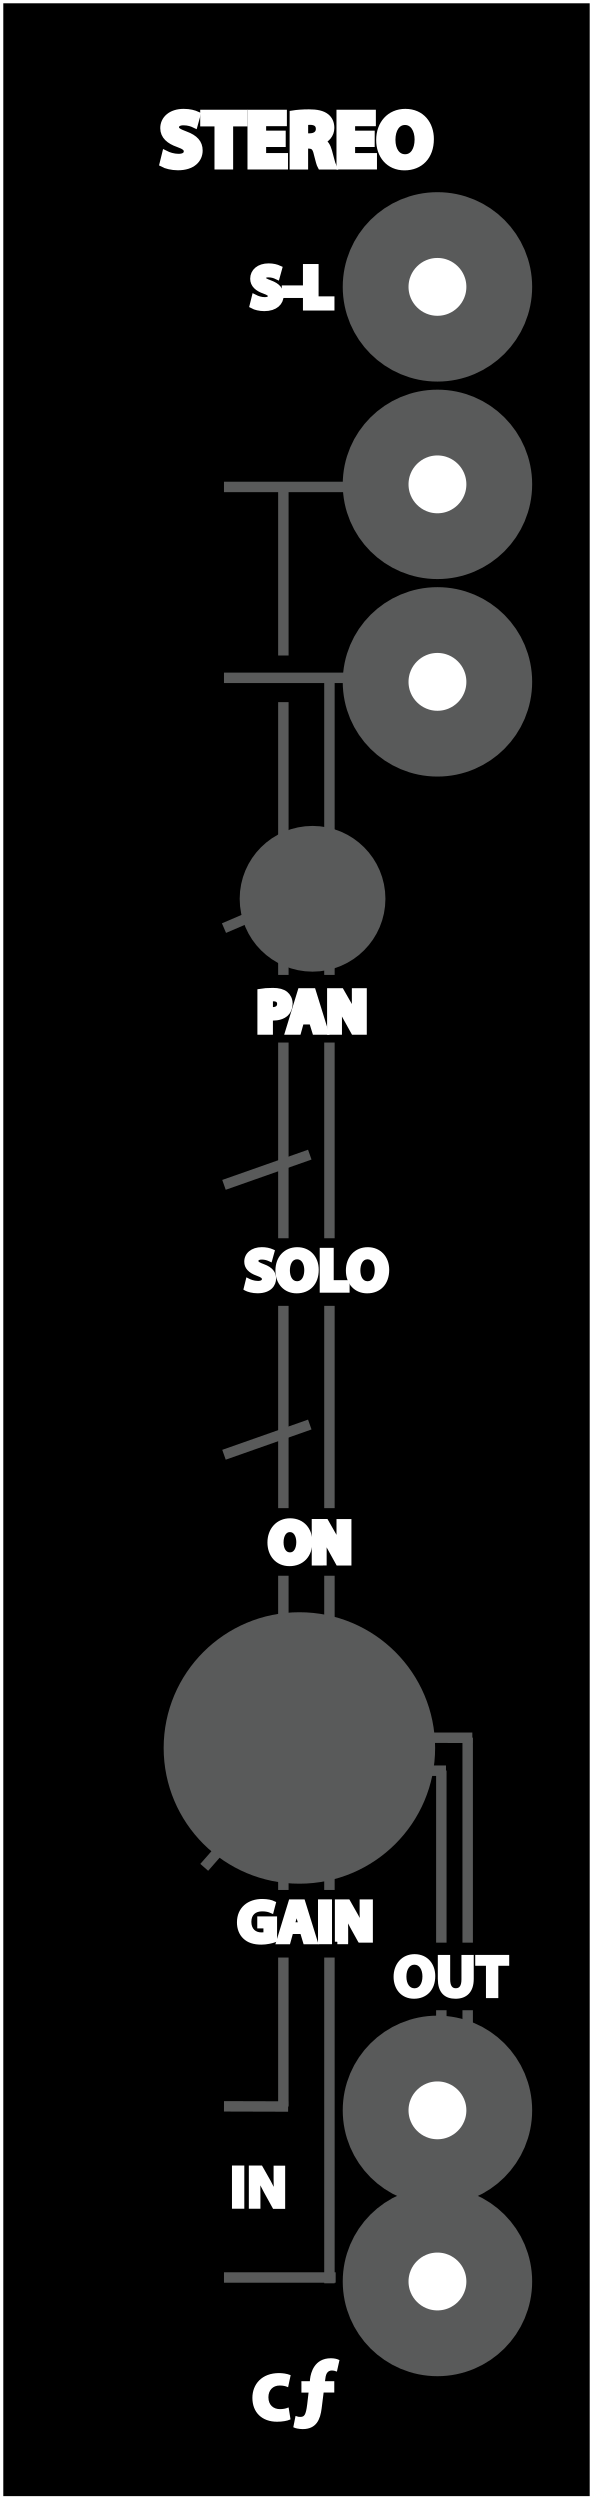
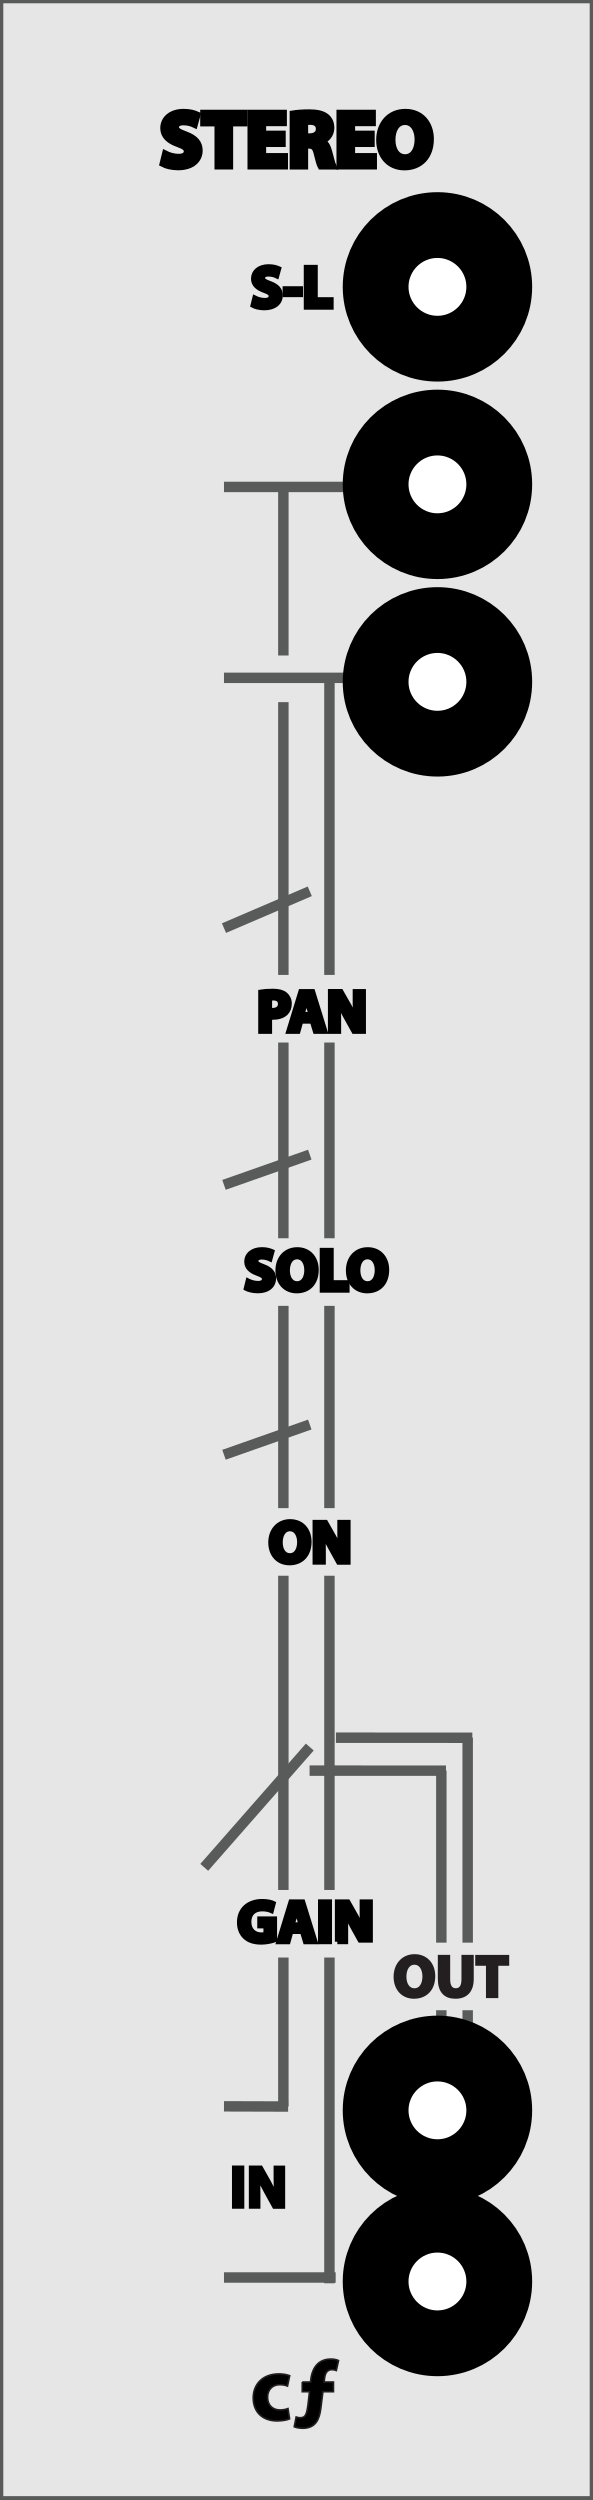
<svg xmlns="http://www.w3.org/2000/svg" version="1.1" id="svg4541" x="0px" y="0px" width="90.135px" height="380px" viewBox="0 0 90.135 380" enable-background="new 0 0 90.135 380" xml:space="preserve">
-   <path id="path33453" stroke="#FFFFFF" stroke-miterlimit="10" d="M0,0h90.135v379.912H0V0z" />
-   <line fill="none" stroke="#595A5A" stroke-width="1.586" stroke-miterlimit="10" x1="43.072" y1="74.014" x2="43.072" y2="320.191" />
+   <path id="path33453" fill="#E6E6E6" stroke="#595A5A" stroke-miterlimit="10" d="M0,0h90.135v379.912H0V0z" />
+   <line fill="none" stroke="#595A5A" stroke-width="1.586" stroke-miterlimit="10" x1="43.072" y1="74.014" x2="43.072" y2="320.192" />
  <line fill="none" stroke="#595A5A" stroke-width="1.586" stroke-miterlimit="10" x1="50.074" y1="103.02" x2="50.074" y2="347.062" />
-   <line fill="none" stroke="#595A5A" stroke-width="1.586" stroke-miterlimit="10" x1="34.045" y1="320.162" x2="43.795" y2="320.191" />
+   <line fill="none" stroke="#595A5A" stroke-width="1.586" stroke-miterlimit="10" x1="34.045" y1="320.162" x2="43.795" y2="320.192" />
  <line fill="none" stroke="#595A5A" stroke-width="1.586" stroke-miterlimit="10" x1="51.022" y1="346.18" x2="34.045" y2="346.18" />
-   <rect x="14.979" y="327.299" width="26.151" height="10.271" />
+   <rect x="14.979" y="327.299" fill="#E6E6E6" width="26.151" height="10.272" />
  <g>
-     <path fill="#FFFFFF" stroke="#FFFFFF" stroke-width="0.5" stroke-miterlimit="10" d="M36.885,329.409v6.067h-1.376v-6.067H36.885z" />
-     <path fill="#FFFFFF" stroke="#FFFFFF" stroke-width="0.5" stroke-miterlimit="10" d="M38.073,335.479v-6.064h1.604l1.259,2.229   c0.359,0.646,0.72,1.396,0.99,2.08h0.026c-0.09-0.803-0.116-1.621-0.116-2.522v-1.771h1.259v6.064h-1.439l-1.295-2.35   c-0.36-0.646-0.757-1.438-1.055-2.146l-0.026,0.01c0.036,0.804,0.054,1.654,0.054,2.646v1.826h-1.261V335.479L38.073,335.479z" />
+     <path stroke="#000000" stroke-width="0.5" stroke-miterlimit="10" d="M36.885,329.409v6.068h-1.376v-6.068H36.885z" />
+     <path stroke="#000000" stroke-width="0.5" stroke-miterlimit="10" d="M38.073,335.478v-6.066h1.604l1.259,2.229   c0.359,0.646,0.72,1.396,0.99,2.079h0.026c-0.09-0.801-0.116-1.62-0.116-2.523v-1.771h1.259v6.065h-1.439l-1.295-2.348   c-0.36-0.646-0.757-1.438-1.055-2.146l-0.026,0.01c0.036,0.802,0.054,1.654,0.054,2.646v1.826h-1.26V335.478z" />
  </g>
-   <rect x="8.978" y="287.275" width="52.162" height="10.271" />
+   <rect x="8.978" y="287.275" fill="#E6E6E6" width="52.162" height="10.271" />
  <g>
-     <path fill="#FFFFFF" stroke="#FFFFFF" stroke-width="0.25" stroke-miterlimit="10" d="M44.021,367.67   c-0.378,0.168-1.092,0.309-1.905,0.309c-2.213,0-3.628-1.346-3.628-3.502c0-2.004,1.373-3.643,3.922-3.643   c0.561,0,1.177,0.1,1.625,0.268l-0.336,1.582c-0.252-0.104-0.63-0.211-1.19-0.211c-1.121,0-1.849,0.799-1.835,1.92   c0,1.26,0.84,1.92,1.877,1.92c0.504,0,0.896-0.086,1.219-0.211L44.021,367.67z" />
-     <path fill="#FFFFFF" stroke="#FFFFFF" stroke-width="0.25" stroke-miterlimit="10" d="M45.937,362.066h1.274l0.042-0.448   c0.111-0.938,0.63-3.039,3.039-3.039c0.477,0,0.911,0.098,1.163,0.224l-0.336,1.514c-0.169-0.062-0.394-0.127-0.659-0.127   c-0.7,0-1.036,0.506-1.12,1.271l-0.084,0.605h1.429v1.479H49.08l-0.312,2.493c-0.211,1.709-0.785,3.062-2.771,3.062   c-0.575-0.015-1.065-0.125-1.275-0.229l0.294-1.479c0.21,0.084,0.434,0.104,0.659,0.104c0.7-0.021,0.938-0.396,1.139-1.98   l0.229-1.97H45.94v-1.479H45.937L45.937,362.066L45.937,362.066z" />
+     <path stroke="#231F20" stroke-width="0.25" stroke-miterlimit="10" d="M44.021,367.67c-0.378,0.168-1.092,0.309-1.905,0.309   c-2.213,0-3.628-1.346-3.628-3.502c0-2.004,1.373-3.643,3.922-3.643c0.561,0,1.177,0.1,1.625,0.268l-0.336,1.582   c-0.252-0.104-0.63-0.211-1.19-0.211c-1.121,0-1.849,0.799-1.835,1.92c0,1.26,0.84,1.92,1.877,1.92   c0.504,0,0.896-0.086,1.219-0.211L44.021,367.67z" />
+     <path stroke="#231F20" stroke-width="0.25" stroke-miterlimit="10" d="M45.937,362.066h1.274l0.042-0.448   c0.111-0.938,0.63-3.039,3.039-3.039c0.477,0,0.911,0.098,1.163,0.224l-0.336,1.514c-0.169-0.062-0.394-0.127-0.659-0.127   c-0.7,0-1.036,0.506-1.12,1.271l-0.084,0.605h1.429v1.479H49.08l-0.312,2.493c-0.211,1.709-0.785,3.062-2.771,3.062   c-0.575-0.015-1.065-0.125-1.275-0.23l0.294-1.479c0.21,0.084,0.434,0.104,0.659,0.104c0.7-0.021,0.938-0.396,1.139-1.981   l0.229-1.969H45.94v-1.479H45.937L45.937,362.066L45.937,362.066z" />
  </g>
  <g>
    <path stroke="#000000" stroke-width="0.75" stroke-miterlimit="10" d="M117.161,279.977h-1.628v-1.146h4.661v1.146h-1.655v4.916   h-1.377L117.161,279.977L117.161,279.977z" />
-     <path stroke="#000000" stroke-width="0.75" stroke-miterlimit="10" d="M120.924,278.904c0.44-0.07,1.099-0.125,1.828-0.125   c0.899,0,1.529,0.135,1.962,0.477c0.359,0.289,0.559,0.712,0.559,1.27c0,0.774-0.549,1.312-1.062,1.494v0.027   c0.423,0.172,0.647,0.576,0.812,1.135c0.188,0.688,0.377,1.479,0.492,1.711h-1.402c-0.104-0.172-0.237-0.666-0.422-1.414   c-0.162-0.756-0.428-0.963-0.979-0.973h-0.414v2.387h-1.354v-5.988H120.924L120.924,278.904z M122.282,281.516h0.539   c0.686,0,1.09-0.342,1.09-0.873c0-0.559-0.378-0.836-1.008-0.846c-0.334,0-0.521,0.027-0.621,0.045V281.516z" />
+     <path stroke="#000000" stroke-width="0.75" stroke-miterlimit="10" d="M120.924,278.904c0.44-0.07,1.099-0.125,1.828-0.125   c0.899,0,1.529,0.135,1.962,0.477c0.359,0.289,0.559,0.712,0.559,1.27c0,0.774-0.549,1.312-1.063,1.494v0.027   c0.423,0.172,0.649,0.576,0.812,1.135c0.188,0.688,0.377,1.479,0.492,1.711h-1.402c-0.103-0.172-0.239-0.666-0.422-1.414   c-0.162-0.756-0.428-0.963-0.979-0.973h-0.414v2.387h-1.354v-5.988H120.924L120.924,278.904z M122.282,281.516h0.539   c0.686,0,1.09-0.342,1.09-0.873c0-0.559-0.378-0.836-1.008-0.846c-0.334,0-0.521,0.027-0.621,0.045V281.516z" />
    <path stroke="#000000" stroke-width="0.75" stroke-miterlimit="10" d="M129.869,282.326h-2.231v1.439h2.493v1.127h-3.871v-6.068   h3.745v1.125h-2.367v1.261h2.231V282.326L129.869,282.326z" />
-     <path stroke="#000000" stroke-width="0.75" stroke-miterlimit="10" d="M131.11,283.479c0.367,0.189,0.937,0.379,1.521,0.379   c0.63,0,0.963-0.262,0.963-0.646c0-0.378-0.288-0.604-1.018-0.854c-1.009-0.354-1.666-0.902-1.666-1.791   c0-1.03,0.864-1.823,2.296-1.823c0.684,0,1.188,0.146,1.548,0.312l-0.306,1.104c-0.243-0.115-0.676-0.289-1.27-0.289   c-0.604,0-0.894,0.271-0.894,0.587c0,0.395,0.353,0.562,1.125,0.854c1.065,0.396,1.573,0.951,1.573,1.812   c0,1.021-0.78,1.886-2.446,1.886c-0.688,0-1.377-0.184-1.726-0.364L131.11,283.479z" />
+     <path stroke="#000000" stroke-width="0.75" stroke-miterlimit="10" d="M131.11,283.479c0.367,0.189,0.937,0.379,1.521,0.379   c0.63,0,0.963-0.262,0.963-0.646c0-0.378-0.288-0.604-1.018-0.854c-1.009-0.354-1.666-0.905-1.666-1.791   c0-1.033,0.864-1.826,2.296-1.826c0.684,0,1.188,0.146,1.548,0.312l-0.306,1.104c-0.243-0.115-0.676-0.289-1.27-0.289   c-0.603,0-0.891,0.271-0.891,0.587c0,0.392,0.35,0.562,1.125,0.854c1.068,0.396,1.576,0.95,1.576,1.812   c0,1.021-0.783,1.886-2.449,1.886c-0.688,0-1.377-0.184-1.723-0.367L131.11,283.479z" />
    <path stroke="#000000" stroke-width="0.75" stroke-miterlimit="10" d="M137.302,278.824v2.332h2.26v-2.332h1.369v6.068h-1.369   v-2.539h-2.26v2.539h-1.377v-6.068H137.302z" />
-     <path stroke="#000000" stroke-width="0.75" stroke-miterlimit="10" d="M147.681,281.795c0,1.99-1.207,3.196-2.979,3.196   c-1.803,0-2.854-1.359-2.854-3.089c0-1.818,1.15-3.178,2.941-3.178C146.663,278.725,147.681,280.121,147.681,281.795z    M143.296,281.876c0,1.188,0.559,2.026,1.477,2.026c0.938,0,1.459-0.883,1.459-2.062c0-1.089-0.521-2.025-1.467-2.025   C143.836,279.814,143.296,280.697,143.296,281.876z" />
+     <path stroke="#000000" stroke-width="0.75" stroke-miterlimit="10" d="M147.681,281.795c0,1.99-1.207,3.196-2.979,3.196   c-1.803,0-2.854-1.359-2.854-3.089c0-1.818,1.153-3.178,2.944-3.178C146.663,278.725,147.681,280.121,147.681,281.795z    M143.296,281.876c0,1.188,0.559,2.026,1.477,2.026c0.937,0,1.459-0.883,1.459-2.062c0-1.089-0.521-2.025-1.467-2.025   C143.836,279.814,143.296,280.697,143.296,281.876z" />
    <path stroke="#000000" stroke-width="0.75" stroke-miterlimit="10" d="M148.577,278.824h1.379v4.916h2.412v1.152h-3.791V278.824z" />
-     <path stroke="#000000" stroke-width="0.75" stroke-miterlimit="10" d="M153.177,278.904c0.506-0.08,1.162-0.125,1.855-0.125   c1.146,0,1.896,0.207,2.479,0.646c0.631,0.47,1.022,1.218,1.022,2.287c0,1.16-0.425,1.962-1.011,2.457   c-0.646,0.531-1.605,0.783-2.799,0.783c-0.711,0-1.227-0.046-1.562-0.093V278.9h0.004v0.004H153.177z M154.556,283.857   c0.116,0.021,0.305,0.021,0.479,0.021c1.239,0.015,2.057-0.675,2.057-2.124c0.013-1.261-0.729-1.928-1.905-1.928   c-0.312,0-0.504,0.021-0.621,0.055L154.556,283.857L154.556,283.857z" />
+     <path stroke="#000000" stroke-width="0.75" stroke-miterlimit="10" d="M153.177,278.904c0.506-0.08,1.162-0.125,1.855-0.125   c1.146,0,1.896,0.207,2.479,0.646c0.631,0.47,1.022,1.218,1.022,2.287c0,1.16-0.425,1.962-1.011,2.457   c-0.646,0.531-1.605,0.783-2.799,0.783c-0.711,0-1.224-0.046-1.562-0.093V278.9h0.004v0.004H153.177z M154.556,283.857   c0.116,0.021,0.305,0.021,0.479,0.021c1.239,0.015,2.057-0.675,2.057-2.124c0.013-1.261-0.729-1.928-1.905-1.928   c-0.312,0-0.504,0.021-0.621,0.055L154.556,283.857L154.556,283.857z" />
  </g>
-   <rect x="8.978" y="188.215" width="76.184" height="10.275" />
-   <rect x="8.978" y="229.238" width="76.184" height="10.275" />
-   <rect x="8.978" y="148.189" width="76.184" height="10.277" />
+   <rect x="8.978" y="188.215" fill="#E6E6E6" width="76.184" height="10.275" />
+   <rect x="8.978" y="229.238" fill="#E6E6E6" width="76.184" height="10.275" />
+   <rect x="8.978" y="148.189" fill="#E6E6E6" width="76.184" height="10.277" />
  <g enable-background="new    ">
-     <path fill="#FFFFFF" stroke="#FFFFFF" stroke-miterlimit="10" d="M46.985,234.359c0,1.99-1.207,3.195-2.98,3.195   c-1.801,0-2.854-1.359-2.854-3.097c0-1.812,1.162-3.178,2.953-3.178C45.968,231.29,46.985,232.686,46.985,234.359z M42.601,234.441   c0,1.188,0.558,2.021,1.477,2.021c0.927,0,1.458-0.883,1.458-2.062c0-1.09-0.522-2.023-1.467-2.023   C43.141,232.38,42.601,233.262,42.601,234.441z" />
-     <path fill="#FFFFFF" stroke="#FFFFFF" stroke-miterlimit="10" d="M47.884,237.457v-6.066h1.602l1.271,2.229   c0.354,0.639,0.726,1.396,0.981,2.073h0.025c-0.09-0.801-0.115-1.614-0.115-2.523v-1.771h1.27v6.063H51.47l-1.296-2.341   c-0.356-0.646-0.757-1.436-1.054-2.146l-0.026,0.008c0.036,0.811,0.058,1.658,0.058,2.646v1.827L47.884,237.457L47.884,237.457z" />
+     <path d="M46.985,234.359c0,1.99-1.207,3.195-2.98,3.195c-1.801,0-2.854-1.359-2.854-3.094c0-1.812,1.162-3.178,2.953-3.178   C45.968,231.29,46.985,232.686,46.985,234.359z M42.601,234.441c0,1.188,0.558,2.021,1.477,2.021c0.927,0,1.458-0.883,1.458-2.062   c0-1.09-0.522-2.023-1.467-2.023C43.141,232.38,42.601,233.262,42.601,234.441z" />
+     <path d="M47.884,237.457v-6.066h1.602l1.268,2.229c0.354,0.639,0.723,1.396,0.984,2.073h0.025c-0.09-0.801-0.115-1.614-0.115-2.523   v-1.771h1.267v6.063H51.47l-1.296-2.341c-0.356-0.646-0.757-1.436-1.054-2.146l-0.026,0.008c0.036,0.808,0.058,1.658,0.058,2.646   v1.827L47.884,237.457L47.884,237.457z" />
  </g>
  <g enable-background="new    ">
-     <path fill="#FFFFFF" stroke="#FFFFFF" stroke-width="0.75" stroke-miterlimit="10" d="M46.985,234.359   c0,1.99-1.207,3.195-2.98,3.195c-1.801,0-2.854-1.359-2.854-3.097c0-1.812,1.162-3.178,2.953-3.178   C45.968,231.29,46.985,232.686,46.985,234.359z M42.601,234.441c0,1.188,0.558,2.021,1.477,2.021c0.927,0,1.458-0.883,1.458-2.062   c0-1.09-0.522-2.023-1.467-2.023C43.141,232.38,42.601,233.262,42.601,234.441z" />
-     <path fill="#FFFFFF" stroke="#FFFFFF" stroke-width="0.75" stroke-miterlimit="10" d="M47.884,237.457v-6.066h1.602l1.271,2.229   c0.354,0.639,0.726,1.396,0.981,2.073h0.025c-0.09-0.801-0.115-1.614-0.115-2.523v-1.771h1.27v6.063H51.47l-1.296-2.341   c-0.356-0.646-0.757-1.436-1.054-2.146l-0.026,0.008c0.036,0.811,0.058,1.658,0.058,2.646v1.827L47.884,237.457L47.884,237.457z" />
+     <path fill="none" stroke="#000000" stroke-width="0.75" stroke-miterlimit="10" d="M46.985,234.359c0,1.99-1.207,3.195-2.98,3.195   c-1.801,0-2.854-1.359-2.854-3.094c0-1.812,1.162-3.178,2.953-3.178C45.968,231.29,46.985,232.686,46.985,234.359z M42.601,234.441   c0,1.188,0.558,2.021,1.477,2.021c0.927,0,1.458-0.883,1.458-2.062c0-1.09-0.522-2.023-1.467-2.023   C43.141,232.38,42.601,233.262,42.601,234.441z" />
+     <path fill="none" stroke="#000000" stroke-width="0.75" stroke-miterlimit="10" d="M47.884,237.457v-6.066h1.602l1.268,2.229   c0.354,0.639,0.723,1.396,0.984,2.073h0.025c-0.09-0.801-0.115-1.614-0.115-2.523v-1.771h1.267v6.063H51.47l-1.296-2.341   c-0.356-0.646-0.757-1.436-1.054-2.146l-0.026,0.008c0.036,0.808,0.058,1.658,0.058,2.646v1.827L47.884,237.457L47.884,237.457z" />
  </g>
  <g>
-     <path fill="#FFFFFF" stroke="#FFFFFF" stroke-width="0.75" stroke-miterlimit="10" d="M41.739,294.867   c-0.423,0.146-1.224,0.343-2.025,0.343c-1.107,0-1.909-0.278-2.467-0.817c-0.558-0.521-0.864-1.312-0.855-2.207   c0.009-2.018,1.477-3.168,3.466-3.168c0.783,0,1.386,0.151,1.684,0.297l-0.288,1.104c-0.333-0.146-0.748-0.267-1.414-0.267   c-1.144,0-2.008,0.646-2.008,1.968c0,1.252,0.783,1.983,1.909,1.983c0.315,0,0.567-0.035,0.675-0.09v-1.271h-0.937v-1.071h2.26   V294.867z" />
-     <path fill="#FFFFFF" stroke="#FFFFFF" stroke-width="0.75" stroke-miterlimit="10" d="M44.222,293.589l-0.432,1.56h-1.423   l1.855-6.062h1.8l1.881,6.062h-1.479l-0.468-1.56H44.222z M45.761,292.562l-0.377-1.287c-0.108-0.359-0.216-0.812-0.307-1.17   h-0.018c-0.09,0.354-0.18,0.812-0.279,1.17l-0.36,1.287H45.761z" />
-     <path fill="#FFFFFF" stroke="#FFFFFF" stroke-width="0.75" stroke-miterlimit="10" d="M50.09,289.079v6.065h-1.378v-6.065H50.09z" />
-     <path fill="#FFFFFF" stroke="#FFFFFF" stroke-width="0.75" stroke-miterlimit="10" d="M51.276,295.146v-6.066h1.604l1.26,2.225   c0.36,0.639,0.721,1.396,0.99,2.078h0.027c-0.09-0.801-0.117-1.619-0.117-2.529v-1.771h1.261v6.065h-1.44l-1.297-2.342   c-0.354-0.646-0.756-1.438-1.053-2.146l-0.027,0.009c0.037,0.806,0.062,1.657,0.062,2.646v1.826h-1.27V295.146L51.276,295.146z" />
+     <path stroke="#000000" stroke-width="0.75" stroke-miterlimit="10" d="M41.739,294.867c-0.423,0.146-1.224,0.343-2.025,0.343   c-1.107,0-1.909-0.278-2.467-0.817c-0.558-0.521-0.864-1.312-0.855-2.207c0.009-2.018,1.477-3.168,3.466-3.168   c0.783,0,1.386,0.151,1.684,0.297l-0.288,1.104c-0.333-0.146-0.748-0.267-1.414-0.267c-1.144,0-2.008,0.646-2.008,1.968   c0,1.252,0.783,1.983,1.909,1.983c0.315,0,0.567-0.035,0.675-0.09v-1.271h-0.937v-1.071h2.26V294.867z" />
+     <path stroke="#000000" stroke-width="0.75" stroke-miterlimit="10" d="M44.222,293.589l-0.432,1.56h-1.423l1.855-6.062h1.8   l1.881,6.062h-1.479l-0.468-1.56H44.222z M45.761,292.562l-0.377-1.287c-0.108-0.359-0.216-0.812-0.307-1.17h-0.018   c-0.09,0.354-0.18,0.812-0.279,1.17l-0.36,1.287H45.761z" />
+     <path stroke="#000000" stroke-width="0.75" stroke-miterlimit="10" d="M50.09,289.079v6.065h-1.378v-6.065H50.09z" />
+     <path stroke="#000000" stroke-width="0.75" stroke-miterlimit="10" d="M51.276,295.146v-6.066h1.604l1.26,2.225   c0.36,0.639,0.721,1.396,0.99,2.078h0.027c-0.09-0.801-0.117-1.619-0.117-2.529v-1.771h1.261v6.065h-1.44l-1.297-2.342   c-0.354-0.646-0.756-1.438-1.053-2.146l-0.027,0.009c0.037,0.806,0.062,1.657,0.062,2.646v1.826h-1.27V295.146L51.276,295.146z" />
  </g>
  <line fill="none" stroke="#595A5A" stroke-width="1.586" stroke-miterlimit="10" x1="34.045" y1="221.124" x2="47.086" y2="216.529" />
  <line fill="none" stroke="#595A5A" stroke-width="1.586" stroke-miterlimit="10" x1="34.045" y1="180.099" x2="47.086" y2="175.504" />
-   <rect x="39.94" y="99.638" width="7.086" height="7.087" />
+   <rect x="39.94" y="99.638" fill="#E6E6E6" width="7.086" height="7.087" />
  <line fill="none" stroke="#595A5A" stroke-width="1.586" stroke-miterlimit="10" x1="34.045" y1="103.031" x2="62.103" y2="103.031" />
  <line fill="none" stroke="#595A5A" stroke-width="1.586" stroke-miterlimit="10" x1="34.045" y1="74.014" x2="62.103" y2="74.014" />
  <g enable-background="new    ">
-     <path fill="#FFFFFF" d="M37.704,194.701c0.369,0.188,0.937,0.378,1.521,0.378c0.63,0,0.963-0.263,0.963-0.657   c0-0.378-0.288-0.595-1.018-0.855c-1.008-0.351-1.666-0.899-1.666-1.791c0-1.026,0.864-1.818,2.296-1.818   c0.684,0,1.188,0.145,1.548,0.307l-0.306,1.104c-0.243-0.113-0.675-0.284-1.269-0.284c-0.594,0-0.882,0.271-0.882,0.585   c0,0.392,0.342,0.562,1.125,0.854c1.071,0.396,1.575,0.953,1.575,1.812c0,1.021-0.783,1.882-2.449,1.882   c-0.693,0-1.377-0.182-1.719-0.365L37.704,194.701z" />
-     <path fill="#FFFFFF" d="M48.073,193.018c0,1.989-1.207,3.195-2.98,3.195c-1.8,0-2.854-1.359-2.854-3.088   c0-1.818,1.162-3.178,2.953-3.178C47.056,189.947,48.073,191.343,48.073,193.018z M43.689,193.1c0,1.188,0.558,2.024,1.476,2.024   c0.928,0,1.459-0.883,1.459-2.062c0-1.09-0.521-2.025-1.468-2.025C44.229,191.037,43.689,191.919,43.689,193.1z" />
-     <path fill="#FFFFFF" d="M48.972,190.047h1.377v4.915h2.414v1.151h-3.791V190.047z" />
-     <path fill="#FFFFFF" d="M58.783,193.018c0,1.989-1.206,3.195-2.979,3.195c-1.801,0-2.854-1.359-2.854-3.088   c0-1.818,1.16-3.178,2.953-3.178C57.767,189.947,58.783,191.343,58.783,193.018z M54.399,193.1c0,1.188,0.558,2.024,1.476,2.024   c0.929,0,1.458-0.883,1.458-2.062c0-1.09-0.521-2.025-1.467-2.025C54.938,191.037,54.399,191.919,54.399,193.1z" />
+     <path d="M37.704,194.701c0.369,0.188,0.937,0.378,1.521,0.378c0.63,0,0.963-0.263,0.963-0.657c0-0.378-0.288-0.595-1.018-0.855   c-1.008-0.351-1.666-0.902-1.666-1.791c0-1.029,0.864-1.821,2.296-1.821c0.684,0,1.188,0.145,1.548,0.307l-0.306,1.104   c-0.243-0.113-0.675-0.284-1.269-0.284c-0.594,0-0.882,0.271-0.882,0.585c0,0.389,0.342,0.561,1.125,0.854   c1.071,0.396,1.575,0.953,1.575,1.812c0,1.021-0.783,1.882-2.449,1.882c-0.693,0-1.377-0.182-1.719-0.368L37.704,194.701z" />
+     <path d="M48.073,193.018c0,1.989-1.207,3.195-2.98,3.195c-1.8,0-2.854-1.359-2.854-3.088c0-1.818,1.162-3.178,2.953-3.178   C47.056,189.947,48.073,191.343,48.073,193.018z M43.689,193.1c0,1.188,0.558,2.024,1.476,2.024c0.928,0,1.459-0.883,1.459-2.062   c0-1.09-0.521-2.025-1.468-2.025C44.229,191.037,43.689,191.919,43.689,193.1z" />
+     <path d="M48.972,190.047h1.377v4.915h2.414v1.151h-3.791V190.047z" />
+     <path d="M58.783,193.018c0,1.989-1.206,3.195-2.979,3.195c-1.801,0-2.854-1.359-2.854-3.088c0-1.818,1.16-3.178,2.953-3.178   C57.767,189.947,58.783,191.343,58.783,193.018z M54.399,193.1c0,1.188,0.558,2.024,1.476,2.024c0.929,0,1.458-0.883,1.458-2.062   c0-1.09-0.521-2.025-1.467-2.025C54.938,191.037,54.399,191.919,54.399,193.1z" />
  </g>
  <g enable-background="new    ">
    <g>
-       <path fill="#FFFFFF" d="M39.144,196.579c-0.794,0-1.527-0.209-1.901-0.416l-0.251-0.14l0.46-1.871l0.421,0.215    c0.155,0.078,0.71,0.337,1.351,0.337c0.177,0,0.588-0.027,0.588-0.282c0-0.085,0-0.229-0.769-0.502    c-1.27-0.441-1.915-1.163-1.915-2.145c0-1.297,1.098-2.208,2.671-2.208c0.629,0,1.202,0.114,1.702,0.34l0.293,0.132l-0.511,1.854    l-0.404-0.189c-0.352-0.168-0.714-0.25-1.107-0.25c-0.294,0-0.507,0.088-0.507,0.21c0,0.128,0.215,0.251,0.883,0.504    c1.222,0.452,1.817,1.159,1.817,2.16C41.968,195.363,41.228,196.579,39.144,196.579z M37.864,195.619    c0.326,0.115,0.801,0.21,1.28,0.21c1.279,0,2.074-0.577,2.074-1.507c0-0.479-0.158-1.024-1.331-1.458    c-0.706-0.269-1.37-0.519-1.37-1.206c0-0.479,0.389-0.96,1.257-0.96c0.351,0,0.692,0.054,1.019,0.159l0.104-0.376    c-0.331-0.105-0.698-0.159-1.096-0.159c-1.149,0-1.921,0.584-1.921,1.453c0,0.229,0,0.945,1.414,1.437    c0.644,0.229,1.27,0.513,1.27,1.21c0,0.477-0.351,1.032-1.338,1.032c-0.496,0-0.94-0.116-1.263-0.233L37.864,195.619z" />
+       <path d="M39.144,196.579c-0.794,0-1.527-0.209-1.901-0.416l-0.251-0.14l0.46-1.871l0.421,0.215    c0.155,0.078,0.71,0.337,1.351,0.337c0.177,0,0.588-0.027,0.588-0.282c0-0.085,0-0.229-0.769-0.502    c-1.27-0.441-1.915-1.163-1.915-2.145c0-1.297,1.098-2.208,2.671-2.208c0.629,0,1.202,0.114,1.702,0.34l0.293,0.132l-0.511,1.854    l-0.404-0.192c-0.352-0.168-0.714-0.25-1.107-0.25c-0.294,0-0.507,0.088-0.507,0.21c0,0.128,0.215,0.251,0.883,0.504    c1.222,0.452,1.817,1.159,1.817,2.16C41.968,195.363,41.228,196.579,39.144,196.579z M37.864,195.619    c0.326,0.115,0.801,0.21,1.28,0.21c1.279,0,2.074-0.577,2.074-1.507c0-0.479-0.158-1.024-1.331-1.458    c-0.706-0.269-1.37-0.519-1.37-1.206c0-0.479,0.389-0.96,1.257-0.96c0.351,0,0.692,0.054,1.019,0.159l0.104-0.376    c-0.331-0.105-0.698-0.159-1.096-0.159c-1.149,0-1.921,0.584-1.921,1.453c0,0.229,0,0.945,1.414,1.437    c0.644,0.229,1.27,0.513,1.27,1.21c0,0.477-0.351,1.032-1.338,1.032c-0.496,0-0.94-0.116-1.263-0.233L37.864,195.619z" />
    </g>
    <g>
-       <path fill="#FFFFFF" d="M45.093,196.588c-1.901,0-3.229-1.424-3.229-3.463c0-2.092,1.369-3.553,3.328-3.553    c1.917,0,3.256,1.417,3.256,3.445C48.448,195.188,47.131,196.588,45.093,196.588z M45.192,190.322    c-1.542,0-2.578,1.126-2.578,2.803c0,1.352,0.767,2.713,2.479,2.713c1.607,0,2.605-1.081,2.605-2.82    C47.698,191.773,47.042,190.322,45.192,190.322z M45.165,195.499c-1.107,0-1.851-0.965-1.851-2.399    c0-1.457,0.74-2.438,1.842-2.438c1.085,0,1.843,0.986,1.843,2.4C46.999,194.52,46.263,195.499,45.165,195.499z M45.156,191.412    c-0.806,0-1.092,0.908-1.092,1.688c0,0.762,0.289,1.649,1.101,1.649c0.8,0,1.084-0.908,1.084-1.687    C46.249,192.241,45.911,191.412,45.156,191.412z" />
+       <path d="M45.093,196.588c-1.901,0-3.229-1.424-3.229-3.463c0-2.092,1.369-3.553,3.328-3.553c1.917,0,3.256,1.417,3.256,3.445    C48.448,195.188,47.131,196.588,45.093,196.588z M45.192,190.322c-1.542,0-2.578,1.126-2.578,2.803    c0,1.352,0.767,2.713,2.479,2.713c1.607,0,2.605-1.081,2.605-2.82C47.698,191.773,47.042,190.322,45.192,190.322z M45.165,195.499    c-1.107,0-1.851-0.965-1.851-2.399c0-1.457,0.74-2.438,1.842-2.438c1.085,0,1.843,0.986,1.843,2.4    C46.999,194.52,46.263,195.499,45.165,195.499z M45.156,191.412c-0.806,0-1.092,0.908-1.092,1.688    c0,0.762,0.289,1.649,1.101,1.649c0.8,0,1.084-0.908,1.084-1.687C46.249,192.241,45.911,191.412,45.156,191.412z" />
    </g>
    <g>
-       <path fill="#FFFFFF" d="M53.138,196.489h-4.541v-6.817h2.127v4.915h2.414V196.489z M49.347,195.739h3.041v-0.402h-2.414v-4.915    h-0.627V195.739z" />
+       <path d="M53.138,196.489h-4.541v-6.817h2.127v4.915h2.414V196.489z M49.347,195.739h3.041v-0.402h-2.414v-4.915h-0.627V195.739z" />
    </g>
    <g>
-       <path fill="#FFFFFF" d="M55.804,196.588c-1.9,0-3.229-1.424-3.229-3.463c0-2.092,1.367-3.553,3.328-3.553    c1.916,0,3.256,1.417,3.256,3.445C59.158,195.188,57.842,196.588,55.804,196.588z M55.901,190.322    c-1.541,0-2.577,1.126-2.577,2.803c0,1.352,0.767,2.713,2.479,2.713c1.604,0,2.604-1.081,2.604-2.82    C58.408,191.773,57.752,190.322,55.901,190.322z M55.875,195.499c-1.106,0-1.851-0.965-1.851-2.399    c0-1.457,0.74-2.438,1.842-2.438c1.084,0,1.842,0.986,1.842,2.4C57.708,194.52,56.972,195.499,55.875,195.499z M55.866,191.412    c-0.807,0-1.092,0.908-1.092,1.688c0,0.762,0.287,1.649,1.101,1.649c0.8,0,1.083-0.908,1.083-1.687    C56.958,192.241,56.62,191.412,55.866,191.412z" />
+       <path d="M55.804,196.588c-1.9,0-3.229-1.424-3.229-3.463c0-2.092,1.367-3.553,3.328-3.553c1.916,0,3.256,1.417,3.256,3.445    C59.158,195.188,57.842,196.588,55.804,196.588z M55.901,190.322c-1.541,0-2.577,1.126-2.577,2.803    c0,1.352,0.767,2.713,2.479,2.713c1.604,0,2.604-1.081,2.604-2.82C58.408,191.773,57.752,190.322,55.901,190.322z M55.875,195.499    c-1.106,0-1.851-0.965-1.851-2.399c0-1.457,0.74-2.438,1.842-2.438c1.084,0,1.842,0.986,1.842,2.4    C57.708,194.52,56.972,195.499,55.875,195.499z M55.866,191.412c-0.807,0-1.092,0.908-1.092,1.688    c0,0.762,0.287,1.649,1.101,1.649c0.8,0,1.083-0.908,1.083-1.687C56.958,192.241,56.62,191.412,55.866,191.412z" />
    </g>
  </g>
  <g enable-background="new    ">
-     <path fill="#FFFFFF" stroke="#FFFFFF" stroke-miterlimit="10" d="M39.625,150.789c0.423-0.072,1.017-0.127,1.854-0.127   c0.846,0,1.449,0.162,1.854,0.486c0.387,0.307,0.648,0.811,0.648,1.404c0,0.595-0.198,1.099-0.558,1.44   c-0.468,0.441-1.162,0.64-1.972,0.64c-0.18,0-0.342-0.009-0.468-0.027v2.17h-1.359L39.625,150.789L39.625,150.789z M40.984,153.543   c0.117,0.027,0.261,0.036,0.459,0.036c0.729,0,1.18-0.369,1.18-0.99c0-0.558-0.387-0.891-1.072-0.891   c-0.279,0-0.468,0.026-0.567,0.054V153.543z" />
-     <path fill="#FFFFFF" stroke="#FFFFFF" stroke-miterlimit="10" d="M45.728,155.218l-0.433,1.558h-1.423l1.855-6.067h1.799   l1.883,6.067h-1.477l-0.479-1.558H45.728z M47.267,154.191l-0.379-1.287c-0.104-0.36-0.216-0.811-0.306-1.17h-0.019   c-0.09,0.359-0.188,0.818-0.278,1.17l-0.36,1.287H47.267z" />
-     <path fill="#FFFFFF" stroke="#FFFFFF" stroke-miterlimit="10" d="M50.218,156.775v-6.067h1.602l1.271,2.224   c0.354,0.639,0.728,1.395,0.981,2.079h0.025c-0.09-0.801-0.115-1.62-0.115-2.529v-1.773h1.27v6.067H53.8l-1.296-2.341   c-0.36-0.648-0.757-1.432-1.054-2.143l-0.026,0.009c0.036,0.802,0.054,1.657,0.054,2.647v1.827H50.218L50.218,156.775z" />
+     <path d="M39.625,150.789c0.423-0.072,1.017-0.127,1.854-0.127c0.846,0,1.449,0.162,1.854,0.486   c0.387,0.307,0.648,0.811,0.648,1.404c0,0.595-0.198,1.099-0.558,1.44c-0.468,0.441-1.162,0.64-1.972,0.64   c-0.18,0-0.342-0.009-0.468-0.027v2.17h-1.359L39.625,150.789L39.625,150.789z M40.984,153.543   c0.117,0.027,0.261,0.036,0.459,0.036c0.729,0,1.18-0.369,1.18-0.99c0-0.558-0.387-0.891-1.072-0.891   c-0.279,0-0.468,0.026-0.567,0.054V153.543z" />
+     <path d="M45.728,155.218l-0.433,1.558h-1.423l1.855-6.067h1.799l1.883,6.067h-1.477l-0.476-1.558H45.728z M47.267,154.191   l-0.379-1.287c-0.104-0.36-0.216-0.811-0.306-1.17h-0.019c-0.09,0.359-0.187,0.818-0.278,1.17l-0.36,1.287H47.267z" />
+     <path d="M50.218,156.775v-6.067h1.602l1.268,2.224c0.354,0.639,0.725,1.395,0.984,2.079h0.025c-0.09-0.801-0.115-1.62-0.115-2.529   v-1.773h1.267v6.067H53.8l-1.296-2.341c-0.36-0.648-0.757-1.432-1.054-2.143l-0.026,0.009c0.036,0.802,0.054,1.657,0.054,2.647   v1.827H50.218L50.218,156.775z" />
  </g>
  <g enable-background="new    ">
-     <path fill="#FFFFFF" stroke="#FFFFFF" stroke-width="0.75" stroke-miterlimit="10" d="M39.625,150.789   c0.423-0.072,1.017-0.127,1.854-0.127c0.846,0,1.449,0.162,1.854,0.486c0.387,0.307,0.648,0.811,0.648,1.404   c0,0.595-0.198,1.099-0.558,1.44c-0.468,0.441-1.162,0.64-1.972,0.64c-0.18,0-0.342-0.009-0.468-0.027v2.17h-1.359L39.625,150.789   L39.625,150.789z M40.984,153.543c0.117,0.027,0.261,0.036,0.459,0.036c0.729,0,1.18-0.369,1.18-0.99   c0-0.558-0.387-0.891-1.072-0.891c-0.279,0-0.468,0.026-0.567,0.054V153.543z" />
-     <path fill="#FFFFFF" stroke="#FFFFFF" stroke-width="0.75" stroke-miterlimit="10" d="M45.728,155.218l-0.433,1.558h-1.423   l1.855-6.067h1.799l1.883,6.067h-1.477l-0.479-1.558H45.728z M47.267,154.191l-0.379-1.287c-0.104-0.36-0.216-0.811-0.306-1.17   h-0.019c-0.09,0.359-0.188,0.818-0.278,1.17l-0.36,1.287H47.267z" />
-     <path fill="#FFFFFF" stroke="#FFFFFF" stroke-width="0.75" stroke-miterlimit="10" d="M50.218,156.775v-6.067h1.602l1.271,2.224   c0.354,0.639,0.728,1.395,0.981,2.079h0.025c-0.09-0.801-0.115-1.62-0.115-2.529v-1.773h1.27v6.067H53.8l-1.296-2.341   c-0.36-0.648-0.757-1.432-1.054-2.143l-0.026,0.009c0.036,0.802,0.054,1.657,0.054,2.647v1.827H50.218L50.218,156.775z" />
+     <path fill="none" stroke="#000000" stroke-width="0.75" stroke-miterlimit="10" d="M39.625,150.789   c0.423-0.072,1.017-0.127,1.854-0.127c0.846,0,1.449,0.162,1.854,0.486c0.387,0.307,0.648,0.811,0.648,1.404   c0,0.595-0.198,1.099-0.558,1.44c-0.468,0.441-1.162,0.64-1.972,0.64c-0.18,0-0.342-0.009-0.468-0.027v2.17h-1.359L39.625,150.789   L39.625,150.789z M40.984,153.543c0.117,0.027,0.261,0.036,0.459,0.036c0.729,0,1.18-0.369,1.18-0.99   c0-0.558-0.387-0.891-1.072-0.891c-0.279,0-0.468,0.026-0.567,0.054V153.543z" />
+     <path fill="none" stroke="#000000" stroke-width="0.75" stroke-miterlimit="10" d="M45.728,155.218l-0.433,1.558h-1.423   l1.855-6.067h1.799l1.883,6.067h-1.477l-0.476-1.558H45.728z M47.267,154.191l-0.379-1.287c-0.104-0.36-0.216-0.811-0.306-1.17   h-0.019c-0.09,0.359-0.187,0.818-0.278,1.17l-0.36,1.287H47.267z" />
+     <path fill="none" stroke="#000000" stroke-width="0.75" stroke-miterlimit="10" d="M50.218,156.775v-6.067h1.602l1.268,2.224   c0.354,0.639,0.725,1.395,0.984,2.079h0.025c-0.09-0.801-0.115-1.62-0.115-2.529v-1.773h1.267v6.067H53.8l-1.296-2.341   c-0.36-0.648-0.757-1.432-1.054-2.143l-0.026,0.009c0.036,0.802,0.054,1.657,0.054,2.647v1.827H50.218L50.218,156.775z" />
  </g>
  <text transform="matrix(1 0 0 1 115.0869 211.791)" font-family="'MyriadPro-Bold'" font-size="9">PAN</text>
  <text transform="matrix(1 0 0 1 115.0869 211.791)" fill="none" stroke="#000000" stroke-width="0.75" stroke-miterlimit="10" font-family="'MyriadPro-Bold'" font-size="9">PAN</text>
-   <circle fill="#FFFFFF" stroke="#595A5A" stroke-width="10" stroke-miterlimit="10" cx="66.492" cy="73.624" r="9.395" />
-   <circle fill="#FFFFFF" stroke="#595A5A" stroke-width="10" stroke-miterlimit="10" cx="66.492" cy="43.605" r="9.395" />
-   <circle fill="#FFFFFF" stroke="#595A5A" stroke-width="10" stroke-miterlimit="10" cx="66.492" cy="103.643" r="9.395" />
+   <circle fill="#FFFFFF" stroke="#000000" stroke-width="10" stroke-miterlimit="10" cx="66.492" cy="73.624" r="9.395" />
+   <circle fill="#FFFFFF" stroke="#000000" stroke-width="10" stroke-miterlimit="10" cx="66.492" cy="43.605" r="9.395" />
+   <circle fill="#FFFFFF" stroke="#000000" stroke-width="10" stroke-miterlimit="10" cx="66.492" cy="103.643" r="9.395" />
  <g id="g13122_1_" transform="matrix(0.2760238,0,0,0.2760238,354.0962,57.73635)">
    <g id="g13178_1_" transform="translate(-167.0764,-20.55757)">
      <g id="g13224_1_" transform="translate(-99.2314,6.094906)">
        <g id="path30351_1_">
          <path fill="#212121" d="M-505.978,929.344c0-5.887-4.826-10.702-10.713-10.702h-82.293      c-5.894,0-10.72,4.815-10.72,10.702v125.067c0,5.887,4.826,10.717,10.72,10.717h82.293c5.887,0,10.713-4.829,10.713-10.717      V929.344L-505.978,929.344z" />
        </g>
      </g>
    </g>
  </g>
  <g>
    <path fill="#FFFFFF" stroke="#FFFFFF" stroke-width="0.5" stroke-miterlimit="10" d="M123.942,313.374   c0,1.989-1.207,3.194-2.98,3.194c-1.8,0-2.854-1.358-2.854-3.088c0-1.817,1.16-3.188,2.953-3.188   C122.925,310.305,123.942,311.699,123.942,313.374z M119.558,313.455c0,1.188,0.562,2.025,1.479,2.025   c0.928,0,1.459-0.883,1.459-2.062c0-1.09-0.521-2.025-1.47-2.025C120.099,311.395,119.558,312.275,119.558,313.455z" />
-     <path fill="#FFFFFF" stroke="#FFFFFF" stroke-width="0.5" stroke-miterlimit="10" d="M126.209,310.402v3.492   c0,1.045,0.396,1.576,1.099,1.576c0.729,0,1.115-0.521,1.115-1.576v-3.492h1.369v3.402c0,1.854-0.945,2.764-2.529,2.764   c-1.531,0-2.432-0.846-2.432-2.78v-3.386H126.209L126.209,310.402z" />
+     <path fill="#FFFFFF" stroke="#FFFFFF" stroke-width="0.5" stroke-miterlimit="10" d="M126.209,310.402v3.492   c0,1.045,0.396,1.576,1.099,1.576c0.729,0,1.115-0.521,1.115-1.576v-3.492h1.369v3.402c0,1.855-0.945,2.764-2.529,2.764   c-1.531,0-2.432-0.846-2.432-2.78v-3.386H126.209L126.209,310.402z" />
    <path fill="#FFFFFF" stroke="#FFFFFF" stroke-width="0.5" stroke-miterlimit="10" d="M132.149,311.557h-1.631v-1.152h4.664v1.152   h-1.656v4.914h-1.377V311.557z" />
  </g>
  <line fill="none" stroke="#595A5A" stroke-width="1.586" stroke-miterlimit="10" x1="34.045" y1="141.073" x2="47.086" y2="135.477" />
  <line fill="none" stroke="#595A5A" stroke-width="1.586" stroke-miterlimit="10" x1="31.043" y1="283.838" x2="47.086" y2="265.55" />
  <g enable-background="new    ">
-     <path fill="#FFFFFF" stroke="#FFFFFF" stroke-miterlimit="10" d="M38.728,45.287c0.369,0.188,0.937,0.378,1.521,0.378   c0.63,0,0.963-0.262,0.963-0.657c0-0.378-0.288-0.595-1.018-0.855c-1.008-0.351-1.666-0.909-1.666-1.791   c0-1.036,0.864-1.828,2.296-1.828c0.684,0,1.188,0.145,1.548,0.307l-0.306,1.106c-0.243-0.116-0.675-0.287-1.269-0.287   c-0.594,0-0.882,0.27-0.882,0.585c0,0.387,0.342,0.558,1.125,0.854c1.071,0.396,1.575,0.955,1.575,1.81   c0,1.018-0.783,1.882-2.449,1.882c-0.693,0-1.377-0.18-1.719-0.369L38.728,45.287z" />
-     <path fill="#FFFFFF" stroke="#FFFFFF" stroke-miterlimit="10" d="M45.685,43.882v0.909H43.33v-0.909H45.685z" />
-     <path fill="#FFFFFF" stroke="#FFFFFF" stroke-miterlimit="10" d="M46.548,40.632h1.377v4.915h2.413V46.7h-3.79V40.632z" />
+     <path d="M38.728,45.287c0.369,0.188,0.937,0.378,1.521,0.378c0.63,0,0.963-0.262,0.963-0.657c0-0.378-0.288-0.595-1.018-0.855   c-1.008-0.351-1.666-0.909-1.666-1.791c0-1.036,0.864-1.828,2.296-1.828c0.684,0,1.188,0.145,1.548,0.307l-0.306,1.106   c-0.243-0.116-0.675-0.287-1.269-0.287c-0.594,0-0.882,0.27-0.882,0.585c0,0.387,0.342,0.558,1.125,0.854   c1.071,0.396,1.575,0.955,1.575,1.81c0,1.018-0.783,1.882-2.449,1.882c-0.693,0-1.377-0.18-1.719-0.369L38.728,45.287z" />
+     <path d="M45.685,43.882v0.909h-2.356v-0.909H45.685z" />
+     <path d="M46.548,40.632h1.377v4.915h2.413V46.7h-3.79V40.632z" />
  </g>
  <g enable-background="new    ">
-     <path fill="#FFFFFF" stroke="#FFFFFF" stroke-width="0.75" stroke-miterlimit="10" d="M38.728,45.287   c0.369,0.188,0.937,0.378,1.521,0.378c0.63,0,0.963-0.262,0.963-0.657c0-0.378-0.288-0.595-1.018-0.855   c-1.008-0.351-1.666-0.909-1.666-1.791c0-1.036,0.864-1.828,2.296-1.828c0.684,0,1.188,0.145,1.548,0.307l-0.306,1.106   c-0.243-0.116-0.675-0.287-1.269-0.287c-0.594,0-0.882,0.27-0.882,0.585c0,0.387,0.342,0.558,1.125,0.854   c1.071,0.396,1.575,0.955,1.575,1.81c0,1.018-0.783,1.882-2.449,1.882c-0.693,0-1.377-0.18-1.719-0.369L38.728,45.287z" />
-     <path fill="#FFFFFF" stroke="#FFFFFF" stroke-width="0.75" stroke-miterlimit="10" d="M45.685,43.882v0.909H43.33v-0.909H45.685z" />
-     <path fill="#FFFFFF" stroke="#FFFFFF" stroke-width="0.75" stroke-miterlimit="10" d="M46.548,40.632h1.377v4.915h2.413V46.7h-3.79   V40.632z" />
+     <path fill="none" stroke="#000000" stroke-width="0.75" stroke-miterlimit="10" d="M38.728,45.287   c0.369,0.188,0.937,0.378,1.521,0.378c0.63,0,0.963-0.262,0.963-0.657c0-0.378-0.288-0.595-1.018-0.855   c-1.008-0.351-1.666-0.909-1.666-1.791c0-1.036,0.864-1.828,2.296-1.828c0.684,0,1.188,0.145,1.548,0.307l-0.306,1.106   c-0.243-0.116-0.675-0.287-1.269-0.287c-0.594,0-0.882,0.27-0.882,0.585c0,0.387,0.342,0.558,1.125,0.854   c1.071,0.396,1.575,0.955,1.575,1.81c0,1.018-0.783,1.882-2.449,1.882c-0.693,0-1.377-0.18-1.719-0.369L38.728,45.287z" />
+     <path fill="none" stroke="#000000" stroke-width="0.75" stroke-miterlimit="10" d="M45.685,43.882v0.909h-2.356v-0.909H45.685z" />
+     <path fill="none" stroke="#000000" stroke-width="0.75" stroke-miterlimit="10" d="M46.548,40.632h1.377v4.915h2.413V46.7h-3.79   V40.632z" />
  </g>
  <g>
-     <path fill="#FFFFFF" stroke="#FFFFFF" stroke-miterlimit="10" d="M25.123,23.38c0.492,0.252,1.247,0.503,2.027,0.503   c0.839,0,1.283-0.348,1.283-0.875c0-0.503-0.384-0.792-1.355-1.139c-1.343-0.468-2.219-1.211-2.219-2.387   c0-1.379,1.151-2.435,3.058-2.435c0.912,0,1.583,0.192,2.063,0.408l-0.408,1.475c-0.324-0.156-0.9-0.384-1.691-0.384   s-1.175,0.36-1.175,0.78c0,0.516,0.456,0.743,1.499,1.139c1.427,0.528,2.099,1.271,2.099,2.411c0,1.355-1.043,2.507-3.262,2.507   c-0.923,0-1.835-0.24-2.291-0.492L25.123,23.38z" />
-     <path fill="#FFFFFF" stroke="#FFFFFF" stroke-miterlimit="10" d="M33.102,18.715h-2.171V17.18h6.213v1.535h-2.207v6.548h-1.835   V18.715z" />
-     <path fill="#FFFFFF" stroke="#FFFFFF" stroke-miterlimit="10" d="M42.928,21.845h-2.975v1.919h3.322v1.499h-5.157V17.18h4.989   v1.499h-3.154v1.679h2.975V21.845L42.928,21.845z" />
-     <path fill="#FFFFFF" stroke="#FFFFFF" stroke-miterlimit="10" d="M44.527,17.288c0.588-0.096,1.463-0.168,2.434-0.168   c1.2,0,2.039,0.18,2.615,0.636c0.479,0.384,0.743,0.947,0.743,1.691c0,1.032-0.731,1.739-1.428,1.991v0.036   c0.562,0.228,0.875,0.768,1.08,1.511c0.252,0.912,0.504,1.967,0.656,2.279h-1.87c-0.132-0.228-0.321-0.888-0.562-1.883   c-0.217-1.008-0.562-1.283-1.307-1.295h-0.555v3.178h-1.811L44.527,17.288L44.527,17.288z M46.338,20.766h0.72   c0.911,0,1.451-0.456,1.451-1.164c0-0.743-0.504-1.115-1.344-1.127c-0.443,0-0.695,0.036-0.827,0.06V20.766z" />
-     <path fill="#FFFFFF" stroke="#FFFFFF" stroke-miterlimit="10" d="M56.452,21.845h-2.975v1.919H56.8v1.499h-5.156V17.18h4.988v1.499   h-3.154v1.679h2.978L56.452,21.845L56.452,21.845z" />
-     <path fill="#FFFFFF" stroke="#FFFFFF" stroke-miterlimit="10" d="M65.45,21.137c0,2.651-1.607,4.258-3.971,4.258   c-2.397,0-3.801-1.811-3.801-4.114c0-2.422,1.547-4.233,3.934-4.233C64.095,17.048,65.45,18.907,65.45,21.137z M59.608,21.246   c0,1.583,0.744,2.698,1.968,2.698c1.235,0,1.942-1.175,1.942-2.747c0-1.451-0.694-2.698-1.955-2.698   C60.329,18.499,59.608,19.674,59.608,21.246z" />
+     <path stroke="#000000" stroke-miterlimit="10" d="M25.123,23.38c0.492,0.252,1.247,0.503,2.027,0.503   c0.839,0,1.283-0.348,1.283-0.875c0-0.503-0.384-0.792-1.355-1.139c-1.343-0.468-2.219-1.211-2.219-2.387   c0-1.379,1.151-2.435,3.058-2.435c0.912,0,1.583,0.192,2.063,0.408l-0.408,1.475c-0.324-0.156-0.9-0.384-1.691-0.384   s-1.175,0.36-1.175,0.78c0,0.516,0.456,0.743,1.499,1.139c1.427,0.528,2.099,1.271,2.099,2.411c0,1.355-1.043,2.507-3.262,2.507   c-0.923,0-1.835-0.24-2.291-0.492L25.123,23.38z" />
+     <path stroke="#000000" stroke-miterlimit="10" d="M33.102,18.715h-2.171V17.18h6.213v1.535h-2.207v6.548h-1.835V18.715z" />
+     <path stroke="#000000" stroke-miterlimit="10" d="M42.928,21.845h-2.975v1.919h3.322v1.499h-5.157V17.18h4.989v1.499h-3.154v1.679   h2.975V21.845L42.928,21.845z" />
+     <path stroke="#000000" stroke-miterlimit="10" d="M44.527,17.288c0.588-0.096,1.463-0.168,2.434-0.168   c1.2,0,2.039,0.18,2.615,0.636c0.479,0.384,0.743,0.947,0.743,1.691c0,1.032-0.731,1.739-1.428,1.991v0.036   c0.563,0.228,0.875,0.768,1.08,1.511c0.252,0.912,0.504,1.967,0.659,2.279H48.76c-0.132-0.228-0.323-0.888-0.563-1.883   c-0.217-1.008-0.563-1.283-1.307-1.295h-0.553v3.178h-1.811L44.527,17.288L44.527,17.288z M46.338,20.766h0.72   c0.911,0,1.451-0.456,1.451-1.164c0-0.743-0.504-1.115-1.344-1.127c-0.443,0-0.695,0.036-0.827,0.06V20.766z" />
+     <path stroke="#000000" stroke-miterlimit="10" d="M56.452,21.845h-2.975v1.919H56.8v1.499h-5.156V17.18h4.988v1.499h-3.154v1.679   h2.975V21.845z" />
+     <path stroke="#000000" stroke-miterlimit="10" d="M65.45,21.137c0,2.651-1.607,4.258-3.971,4.258c-2.397,0-3.801-1.811-3.801-4.114   c0-2.422,1.547-4.233,3.934-4.233C64.095,17.048,65.45,18.907,65.45,21.137z M59.608,21.246c0,1.583,0.744,2.698,1.968,2.698   c1.235,0,1.942-1.175,1.942-2.747c0-1.451-0.694-2.698-1.955-2.698C60.329,18.499,59.608,19.674,59.608,21.246z" />
  </g>
  <line fill="none" stroke="#595A5A" stroke-width="1.586" stroke-miterlimit="10" x1="51.06" y1="264.131" x2="71.794" y2="264.139" />
  <line fill="none" stroke="#595A5A" stroke-width="1.586" stroke-miterlimit="10" x1="71.087" y1="264.119" x2="71.087" y2="317.191" />
-   <line fill="none" stroke="#595A5A" stroke-width="1.586" stroke-miterlimit="10" x1="47.056" y1="269.136" x2="67.79" y2="269.145" />
-   <line fill="none" stroke="#595A5A" stroke-width="1.586" stroke-miterlimit="10" x1="67.083" y1="269.124" x2="67.083" y2="322.195" />
-   <circle fill="#FFFFFF" stroke="#595A5A" stroke-width="10" stroke-miterlimit="10" cx="66.492" cy="320.773" r="9.395" />
-   <circle fill="#FFFFFF" stroke="#595A5A" stroke-width="10" stroke-miterlimit="10" cx="66.492" cy="346.787" r="9.395" />
-   <rect x="53.003" y="295.283" width="26.152" height="10.271" />
+   <line fill="none" stroke="#595A5A" stroke-width="1.586" stroke-miterlimit="10" x1="47.056" y1="269.136" x2="67.79" y2="269.144" />
+   <line fill="none" stroke="#595A5A" stroke-width="1.586" stroke-miterlimit="10" x1="67.083" y1="269.124" x2="67.083" y2="322.196" />
+   <circle fill="#FFFFFF" stroke="#000000" stroke-width="10" stroke-miterlimit="10" cx="66.492" cy="320.773" r="9.395" />
+   <circle fill="#FFFFFF" stroke="#000000" stroke-width="10" stroke-miterlimit="10" cx="66.492" cy="346.787" r="9.395" />
+   <rect x="53.003" y="295.283" fill="#E6E6E6" width="26.152" height="10.272" />
  <g>
-     <path fill="#FFFFFF" stroke="#FFFFFF" stroke-width="0.5" stroke-miterlimit="10" d="M65.909,300.365   c0,1.988-1.206,3.193-2.98,3.193c-1.8,0-2.854-1.357-2.854-3.09c0-1.814,1.16-3.188,2.953-3.188   C64.892,297.296,65.909,298.689,65.909,300.365z M61.524,300.445c0,1.188,0.559,2.025,1.477,2.025c0.928,0,1.459-0.885,1.459-2.062   c0-1.092-0.521-2.025-1.468-2.025C62.065,298.386,61.524,299.268,61.524,300.445z" />
-     <path fill="#FFFFFF" stroke="#FFFFFF" stroke-width="0.5" stroke-miterlimit="10" d="M68.176,297.395v3.492   c0,1.045,0.396,1.575,1.099,1.575c0.729,0,1.115-0.521,1.115-1.575v-3.492h1.369v3.401c0,1.856-0.945,2.765-2.529,2.765   c-1.528,0-2.432-0.847-2.432-2.778v-3.388H68.176L68.176,297.395z" />
-     <path fill="#FFFFFF" stroke="#FFFFFF" stroke-width="0.5" stroke-miterlimit="10" d="M74.116,298.548h-1.631v-1.151h4.664v1.151   h-1.656v4.914h-1.377V298.548z" />
+     <path fill="#231F20" stroke="#231F20" stroke-width="0.5" stroke-miterlimit="10" d="M65.909,300.365   c0,1.989-1.206,3.194-2.98,3.194c-1.8,0-2.854-1.358-2.854-3.088c0-1.817,1.16-3.188,2.953-3.188   C64.892,297.296,65.909,298.69,65.909,300.365z M61.524,300.446c0,1.188,0.559,2.025,1.477,2.025c0.928,0,1.459-0.883,1.459-2.062   c0-1.09-0.521-2.025-1.468-2.025C62.065,298.386,61.524,299.267,61.524,300.446z" />
+     <path fill="#231F20" stroke="#231F20" stroke-width="0.5" stroke-miterlimit="10" d="M68.176,297.394v3.492   c0,1.045,0.396,1.576,1.099,1.576c0.729,0,1.115-0.521,1.115-1.576v-3.492h1.369v3.402c0,1.856-0.945,2.764-2.529,2.764   c-1.531,0-2.432-0.846-2.432-2.78v-3.386H68.176L68.176,297.394z" />
+     <path fill="#231F20" stroke="#231F20" stroke-width="0.5" stroke-miterlimit="10" d="M74.116,298.548h-1.631v-1.152h4.664v1.152   h-1.656v4.914h-1.377V298.548z" />
  </g>
-   <path fill="#595A5A" stroke="#595A5A" stroke-width="14.333" stroke-miterlimit="10" d="M45.505,252.227  c7.436,0,13.467,6.028,13.467,13.465s-6.031,13.464-13.467,13.464c-7.433,0-13.462-6.027-13.462-13.464  S38.072,252.227,45.505,252.227z" />
-   <circle fill="#595A5A" stroke="#595A5A" stroke-width="7.694" stroke-miterlimit="10" cx="47.508" cy="136.616" r="7.229" />
</svg>
